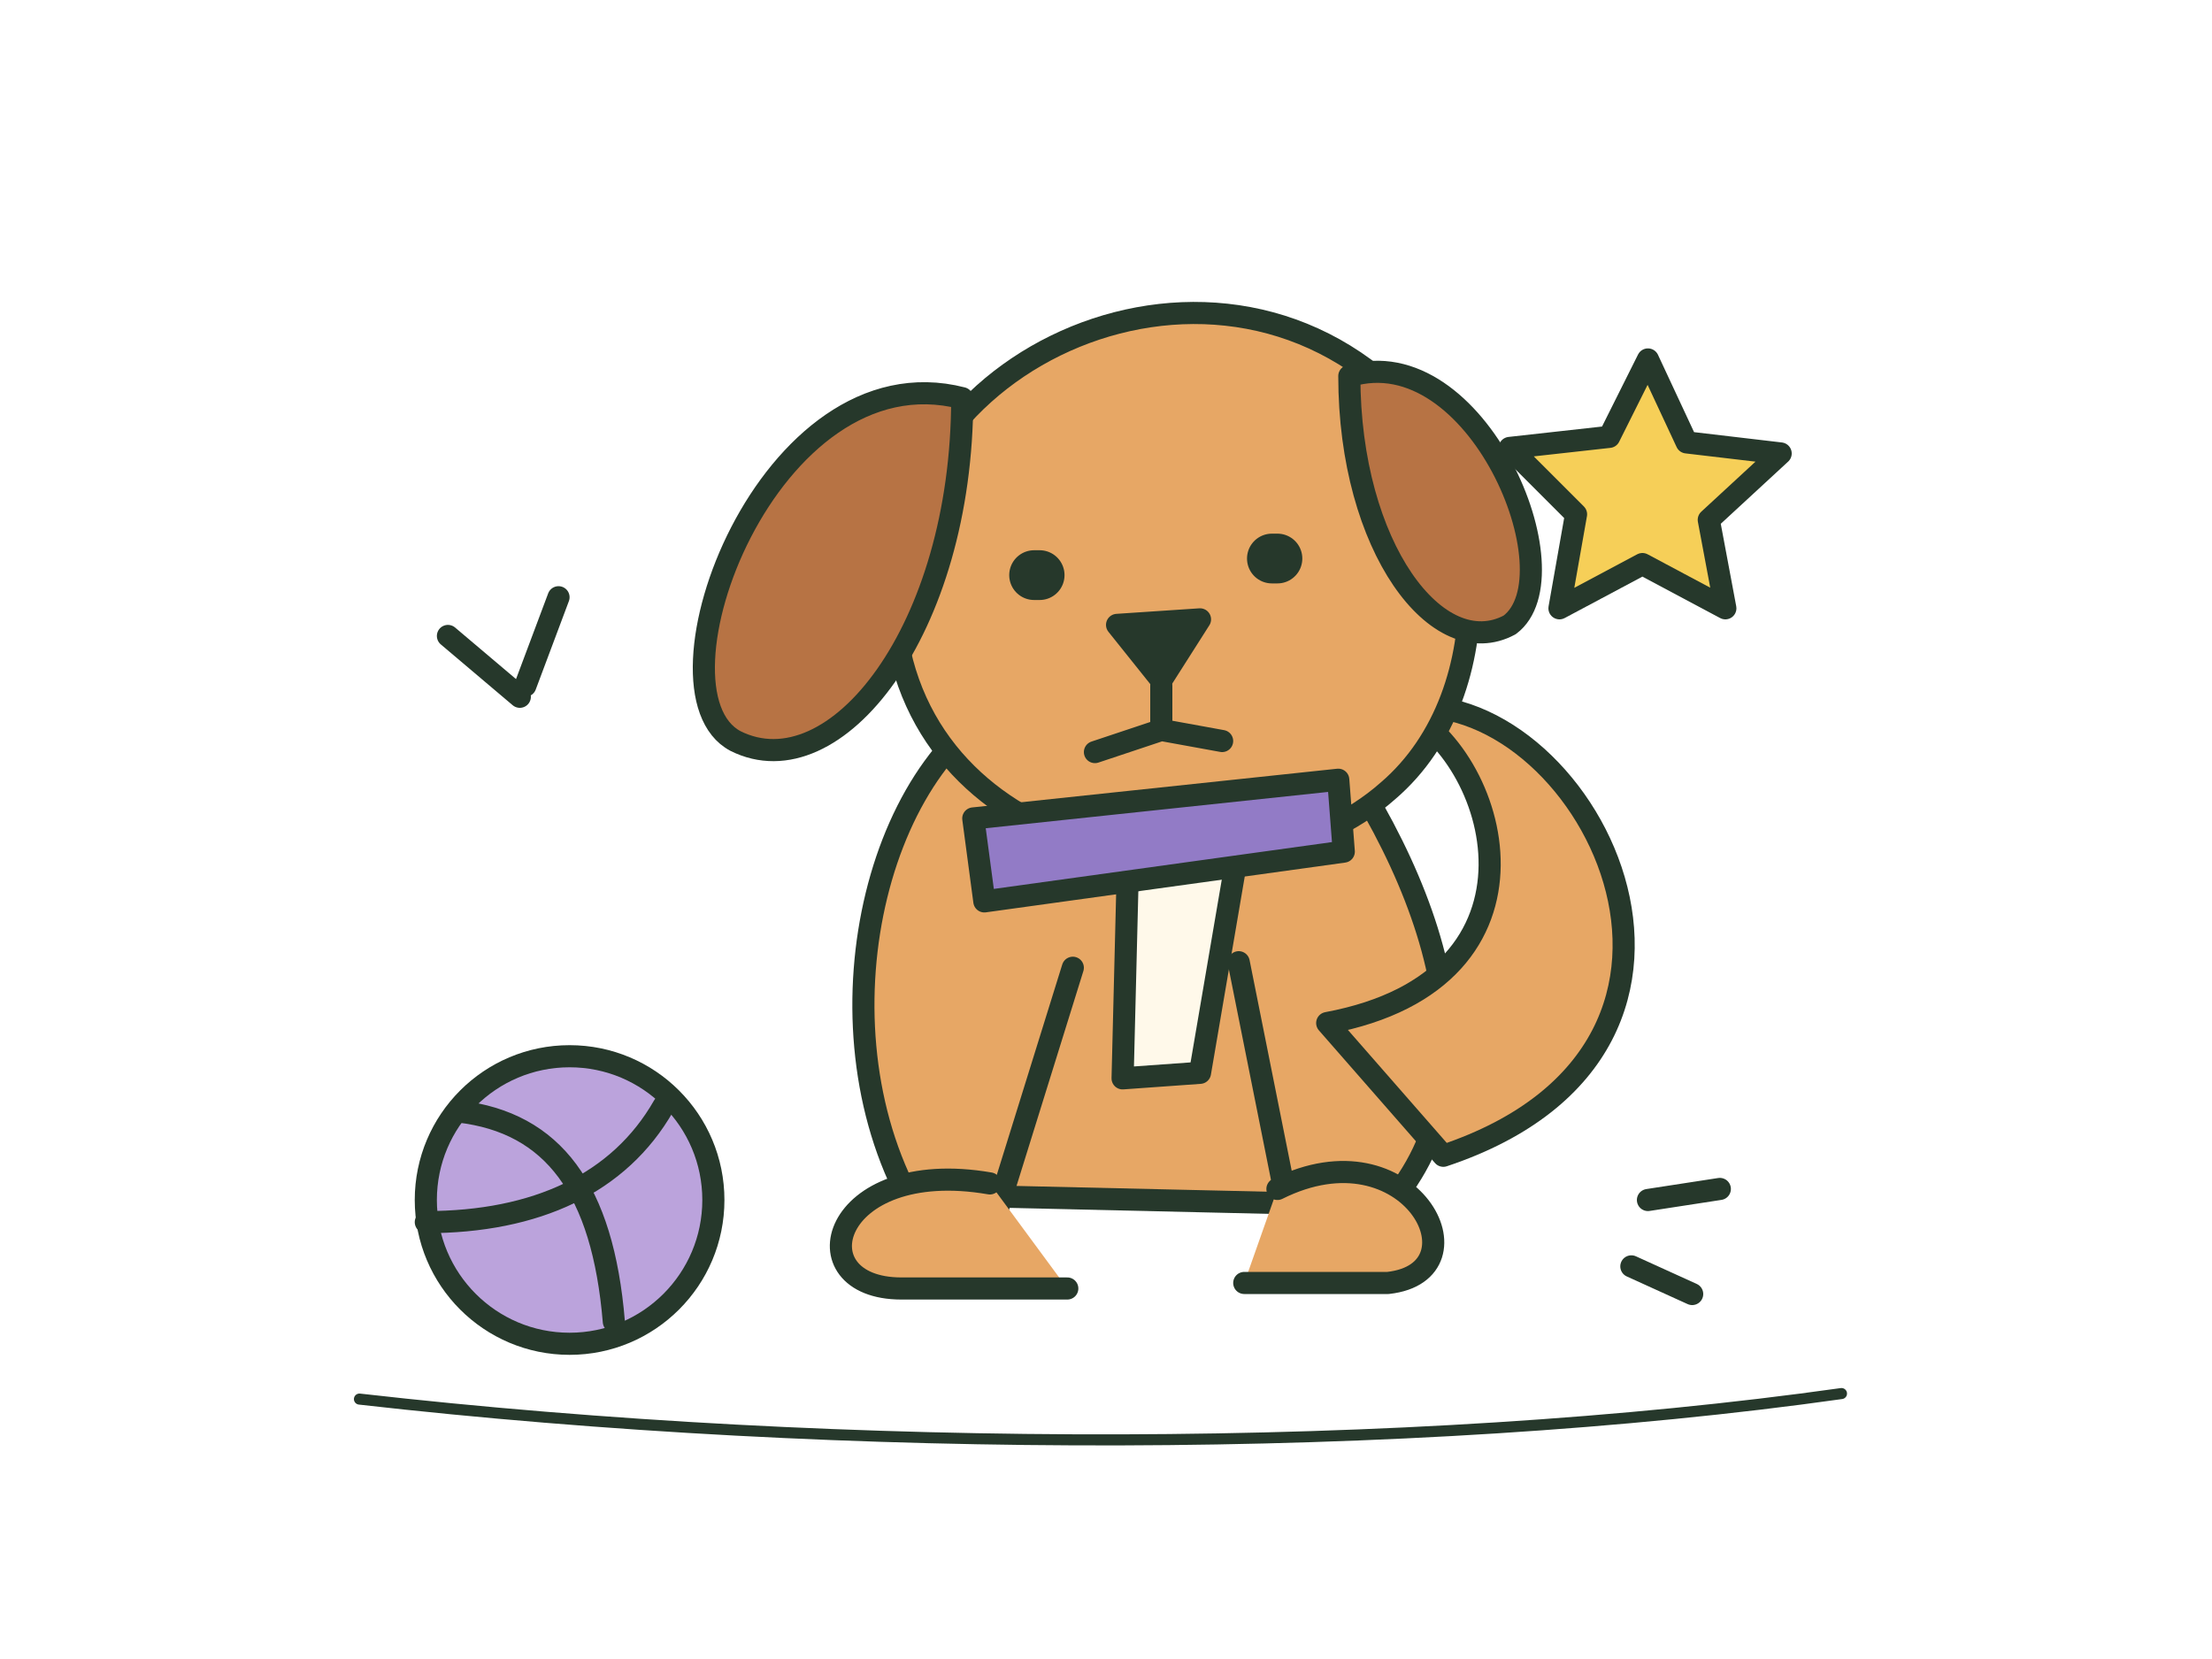
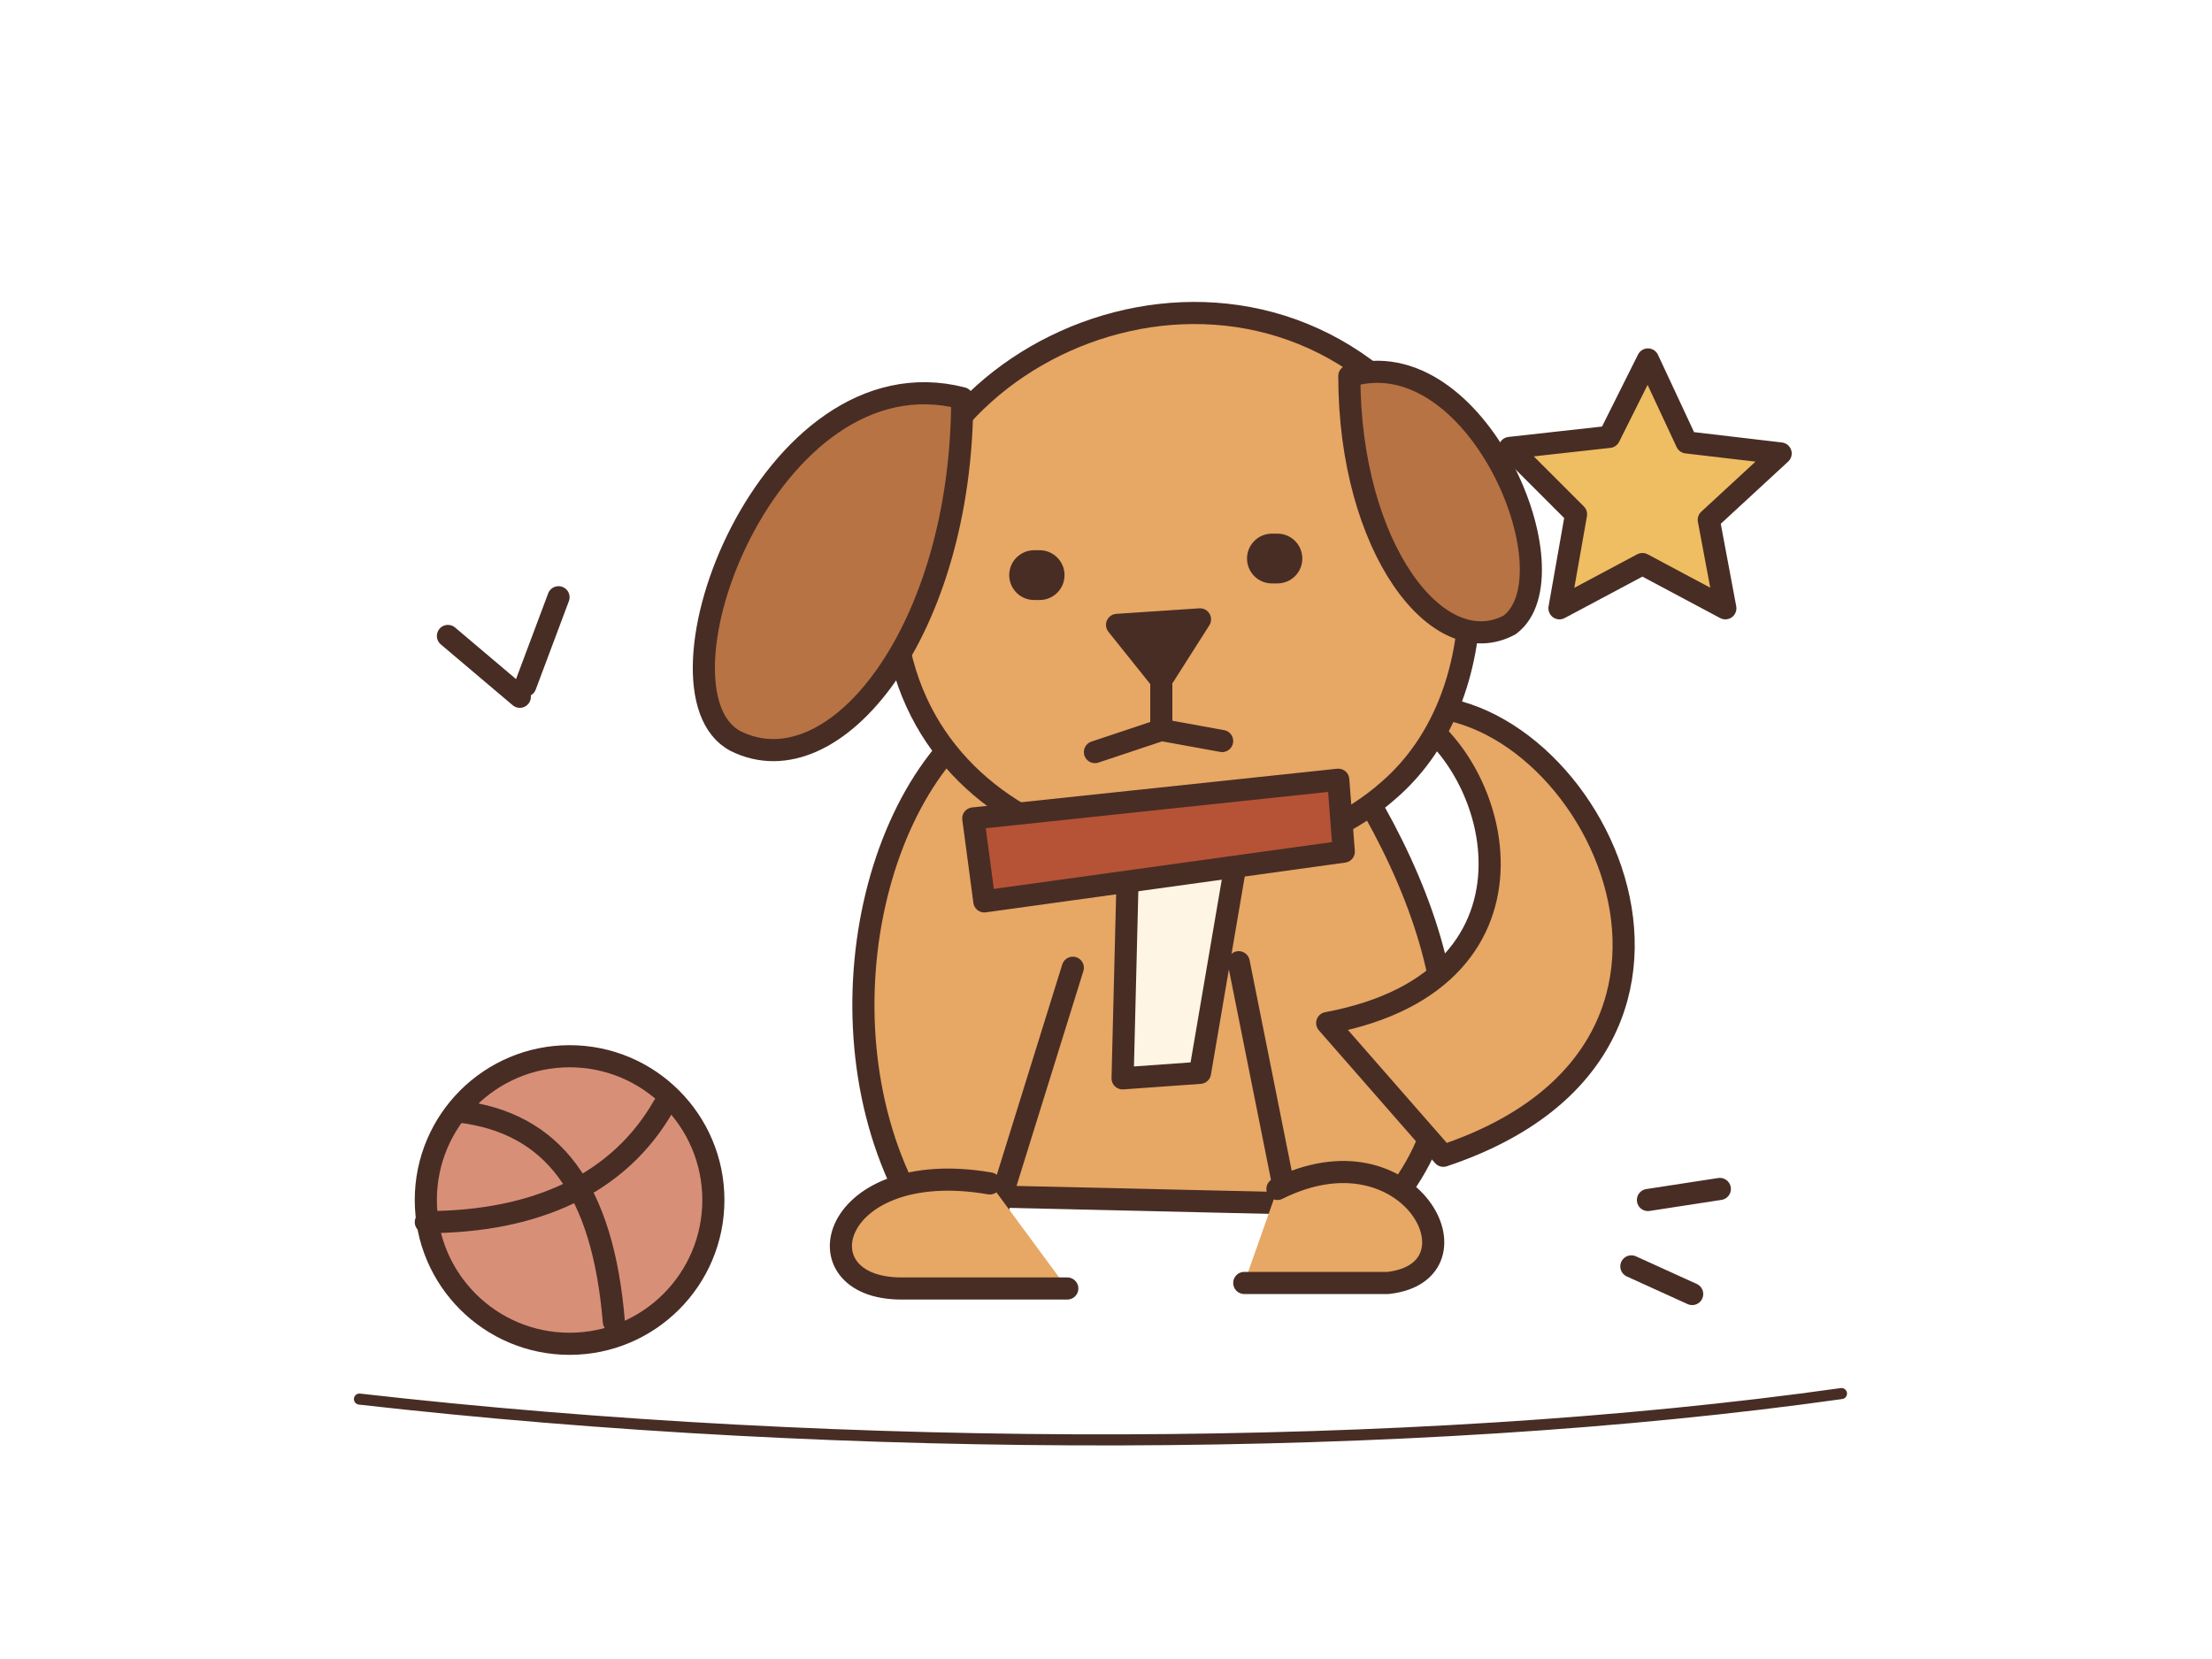
- <svg xmlns="http://www.w3.org/2000/svg" viewBox="0 0 400 300" fill="none" stroke="#26382B" stroke-width="4" stroke-linecap="round" stroke-linejoin="round">
+ <svg xmlns="http://www.w3.org/2000/svg" viewBox="0 0 400 300" fill="none" stroke="#482d25" stroke-width="4" stroke-linecap="round" stroke-linejoin="round">
  <path fill="#E7A765" d="M164 216c-17-33-5-81 22-91h48c25 32 38 69 17 93Z" />
  <path fill="#E7A765" d="M240 185c43-8 31-49 13-57 33-5 68 61 8 81Z" />
  <path fill="#E7A765" d="M162 114c-7-46 54-77 90-43 17 16 20 54-1 72-26 23-83 14-89-29Z" />
  <path fill="#B77344" d="M174 72c-35-9-58 53-41 62 18 9 41-20 41-62m70-4c23-7 41 36 29 45-13 7-29-14-29-45Z" />
  <path d="M187 104h1m42-3h1" stroke-width="9" />
-   <path fill="#26382B" d="m202 113 15-1-7 11Z" />
+   <path fill="#482d25" d="m202 113 15-1-7 11Z" />
  <path d="M210 124v8m0 0-12 4m12-4 11 2m-27 41-14 45m44-46 9 45" />
-   <path fill="#FFF9EA" d="m204 155 20-2-7 41-14 1Z" />
-   <path fill="#927BC6" d="m176 148 66-7 1 13-65 9Z" />
+   <path fill="#fff5e4" d="m204 155 20-2-7 41-14 1Z" />
+   <path fill="#b65336" d="m176 148 66-7 1 13-65 9Z" />
  <path fill="#E7A765" d="M179 214c-29-5-35 19-16 19h30m38-18c24-12 38 15 20 17h-26" />
-   <circle cx="103" cy="217" r="26" fill="#BBA3DC" />
+   <circle cx="103" cy="217" r="26" fill="#d88f78" />
  <path d="M83 201c17 2 26 14 28 38m-34-18c20 0 35-7 43-21" />
-   <path fill="#F6CF58" d="m298 65 7 15 17 2-13 12 3 16-15-8-15 8 3-17-12-12 18-2Z" />
+   <path fill="#efbd62" d="m298 65 7 15 17 2-13 12 3 16-15-8-15 8 3-17-12-12 18-2Z" />
  <path d="m95 124 6-16m-20 7 13 11m204 91 13-2m-16 14 11 5" />
  <path d="M65 253c88 10 190 10 268-1" stroke-width="2" />
</svg>
